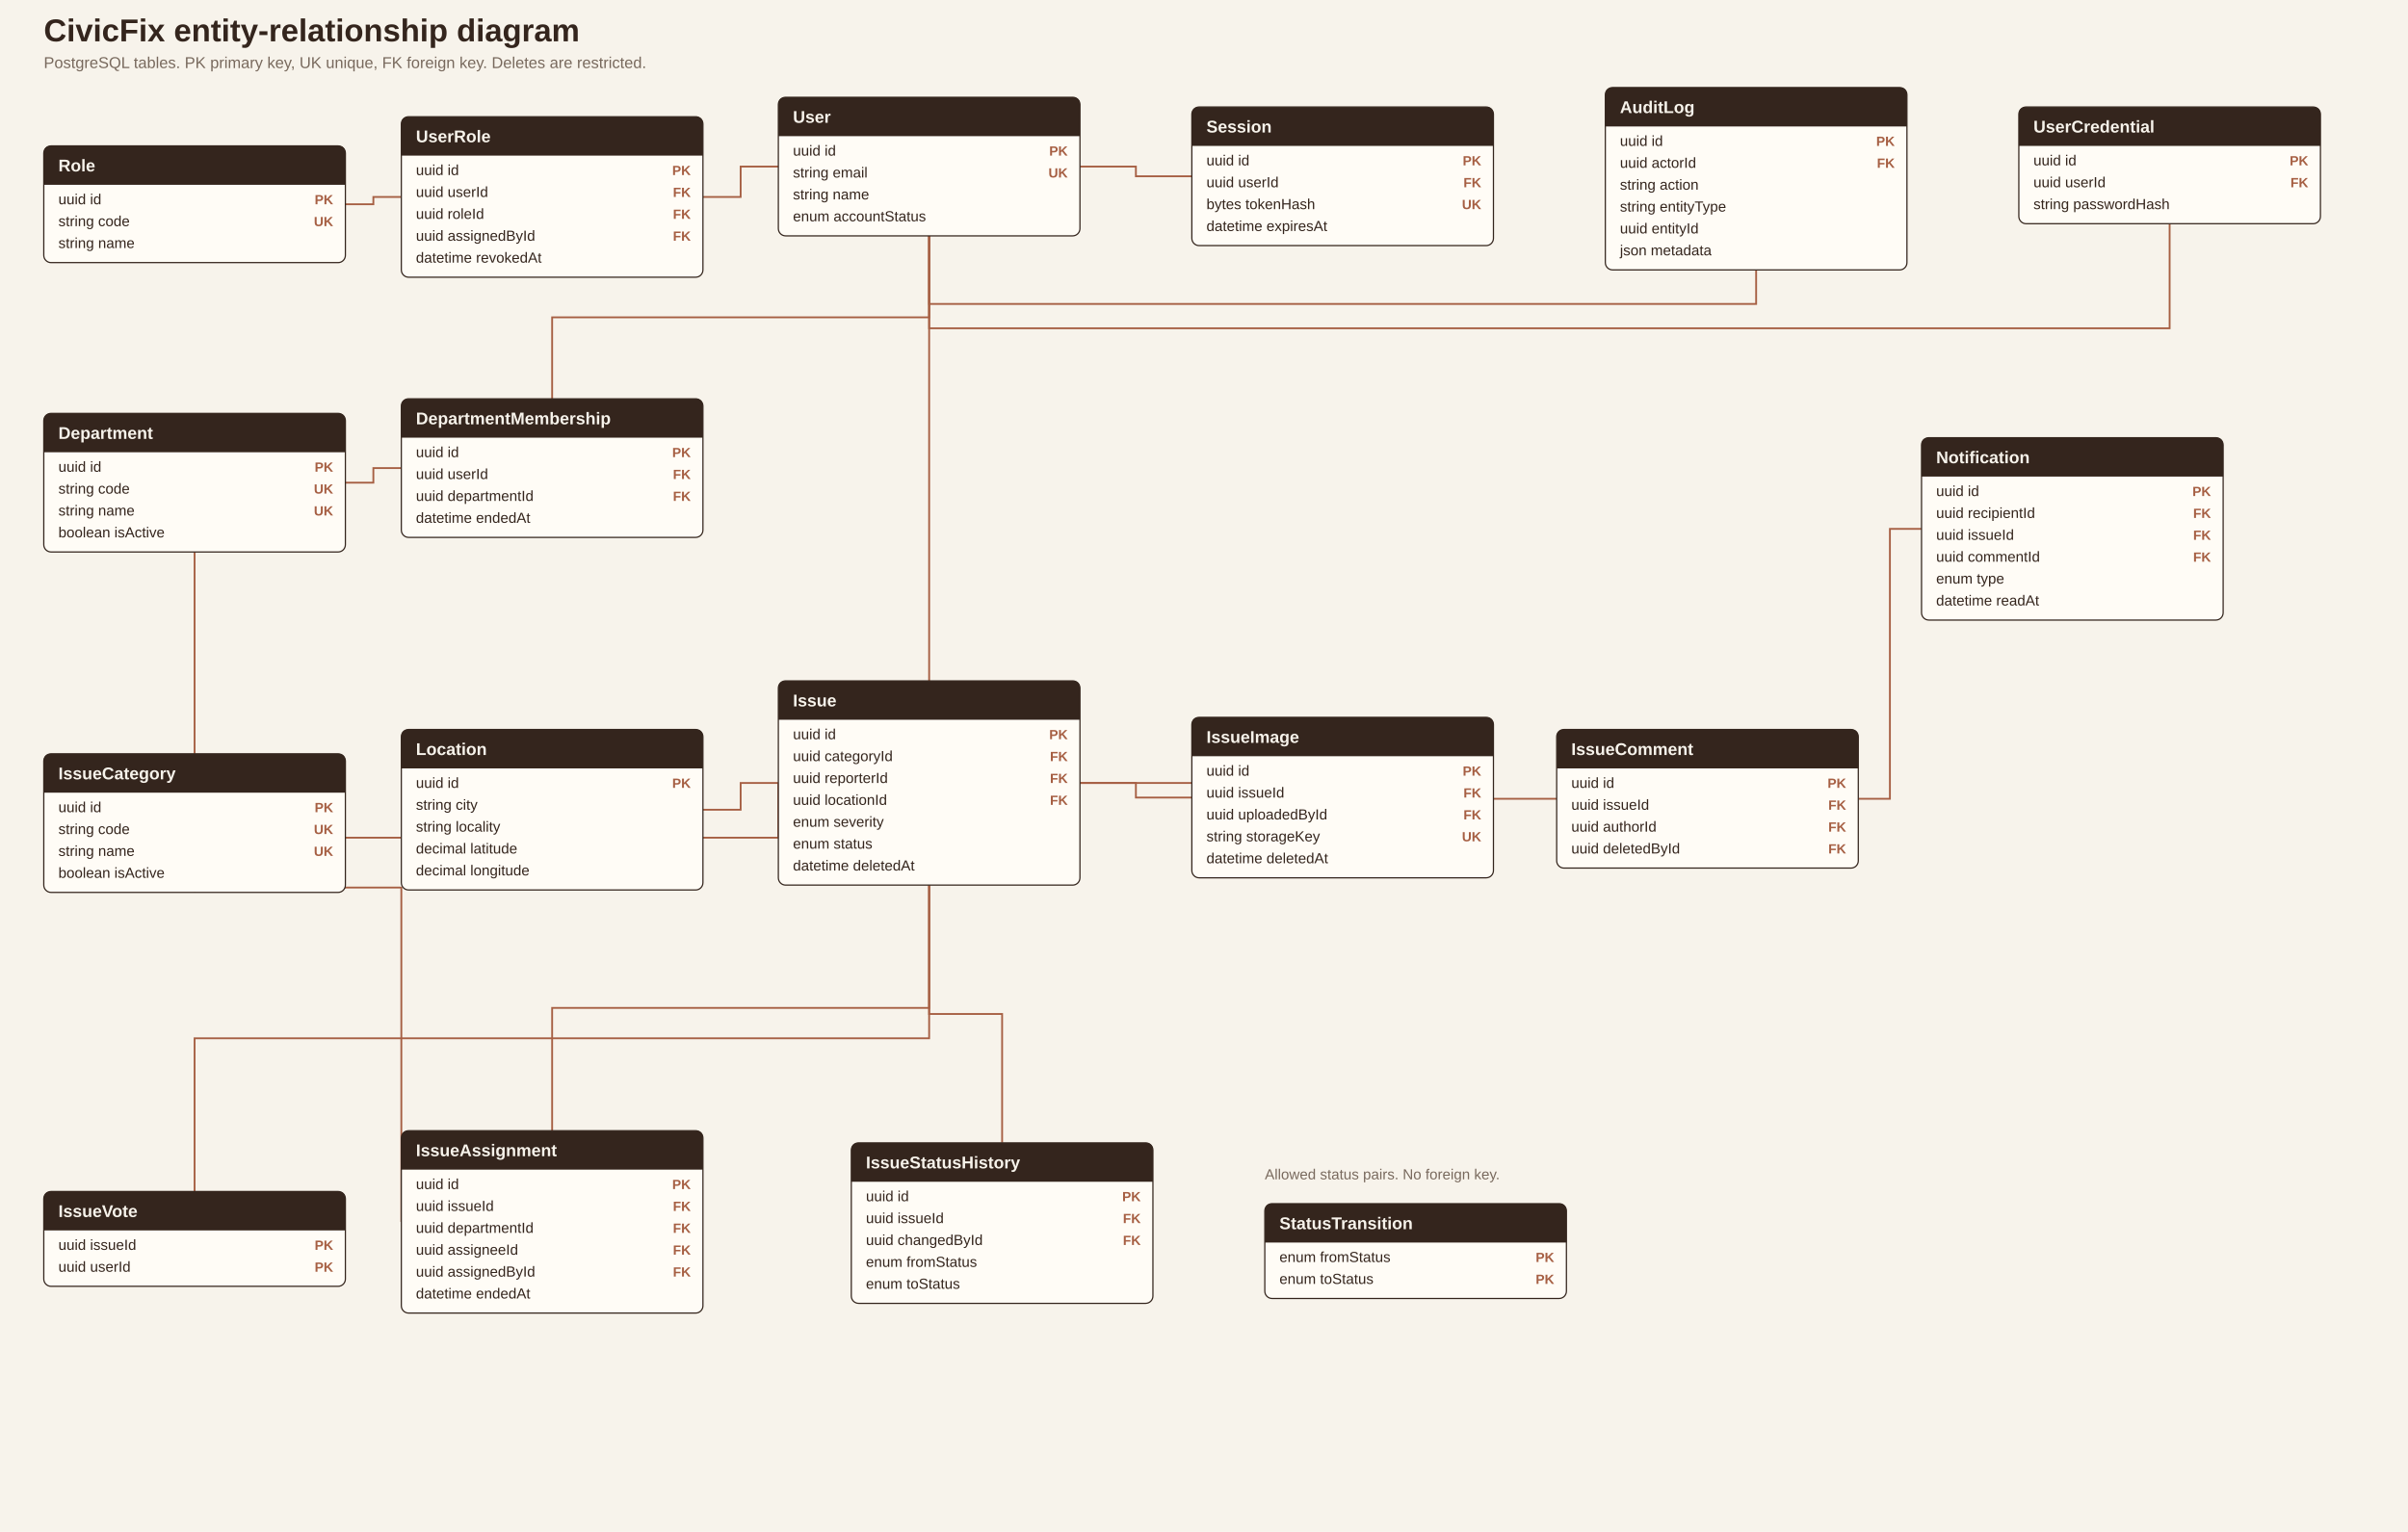
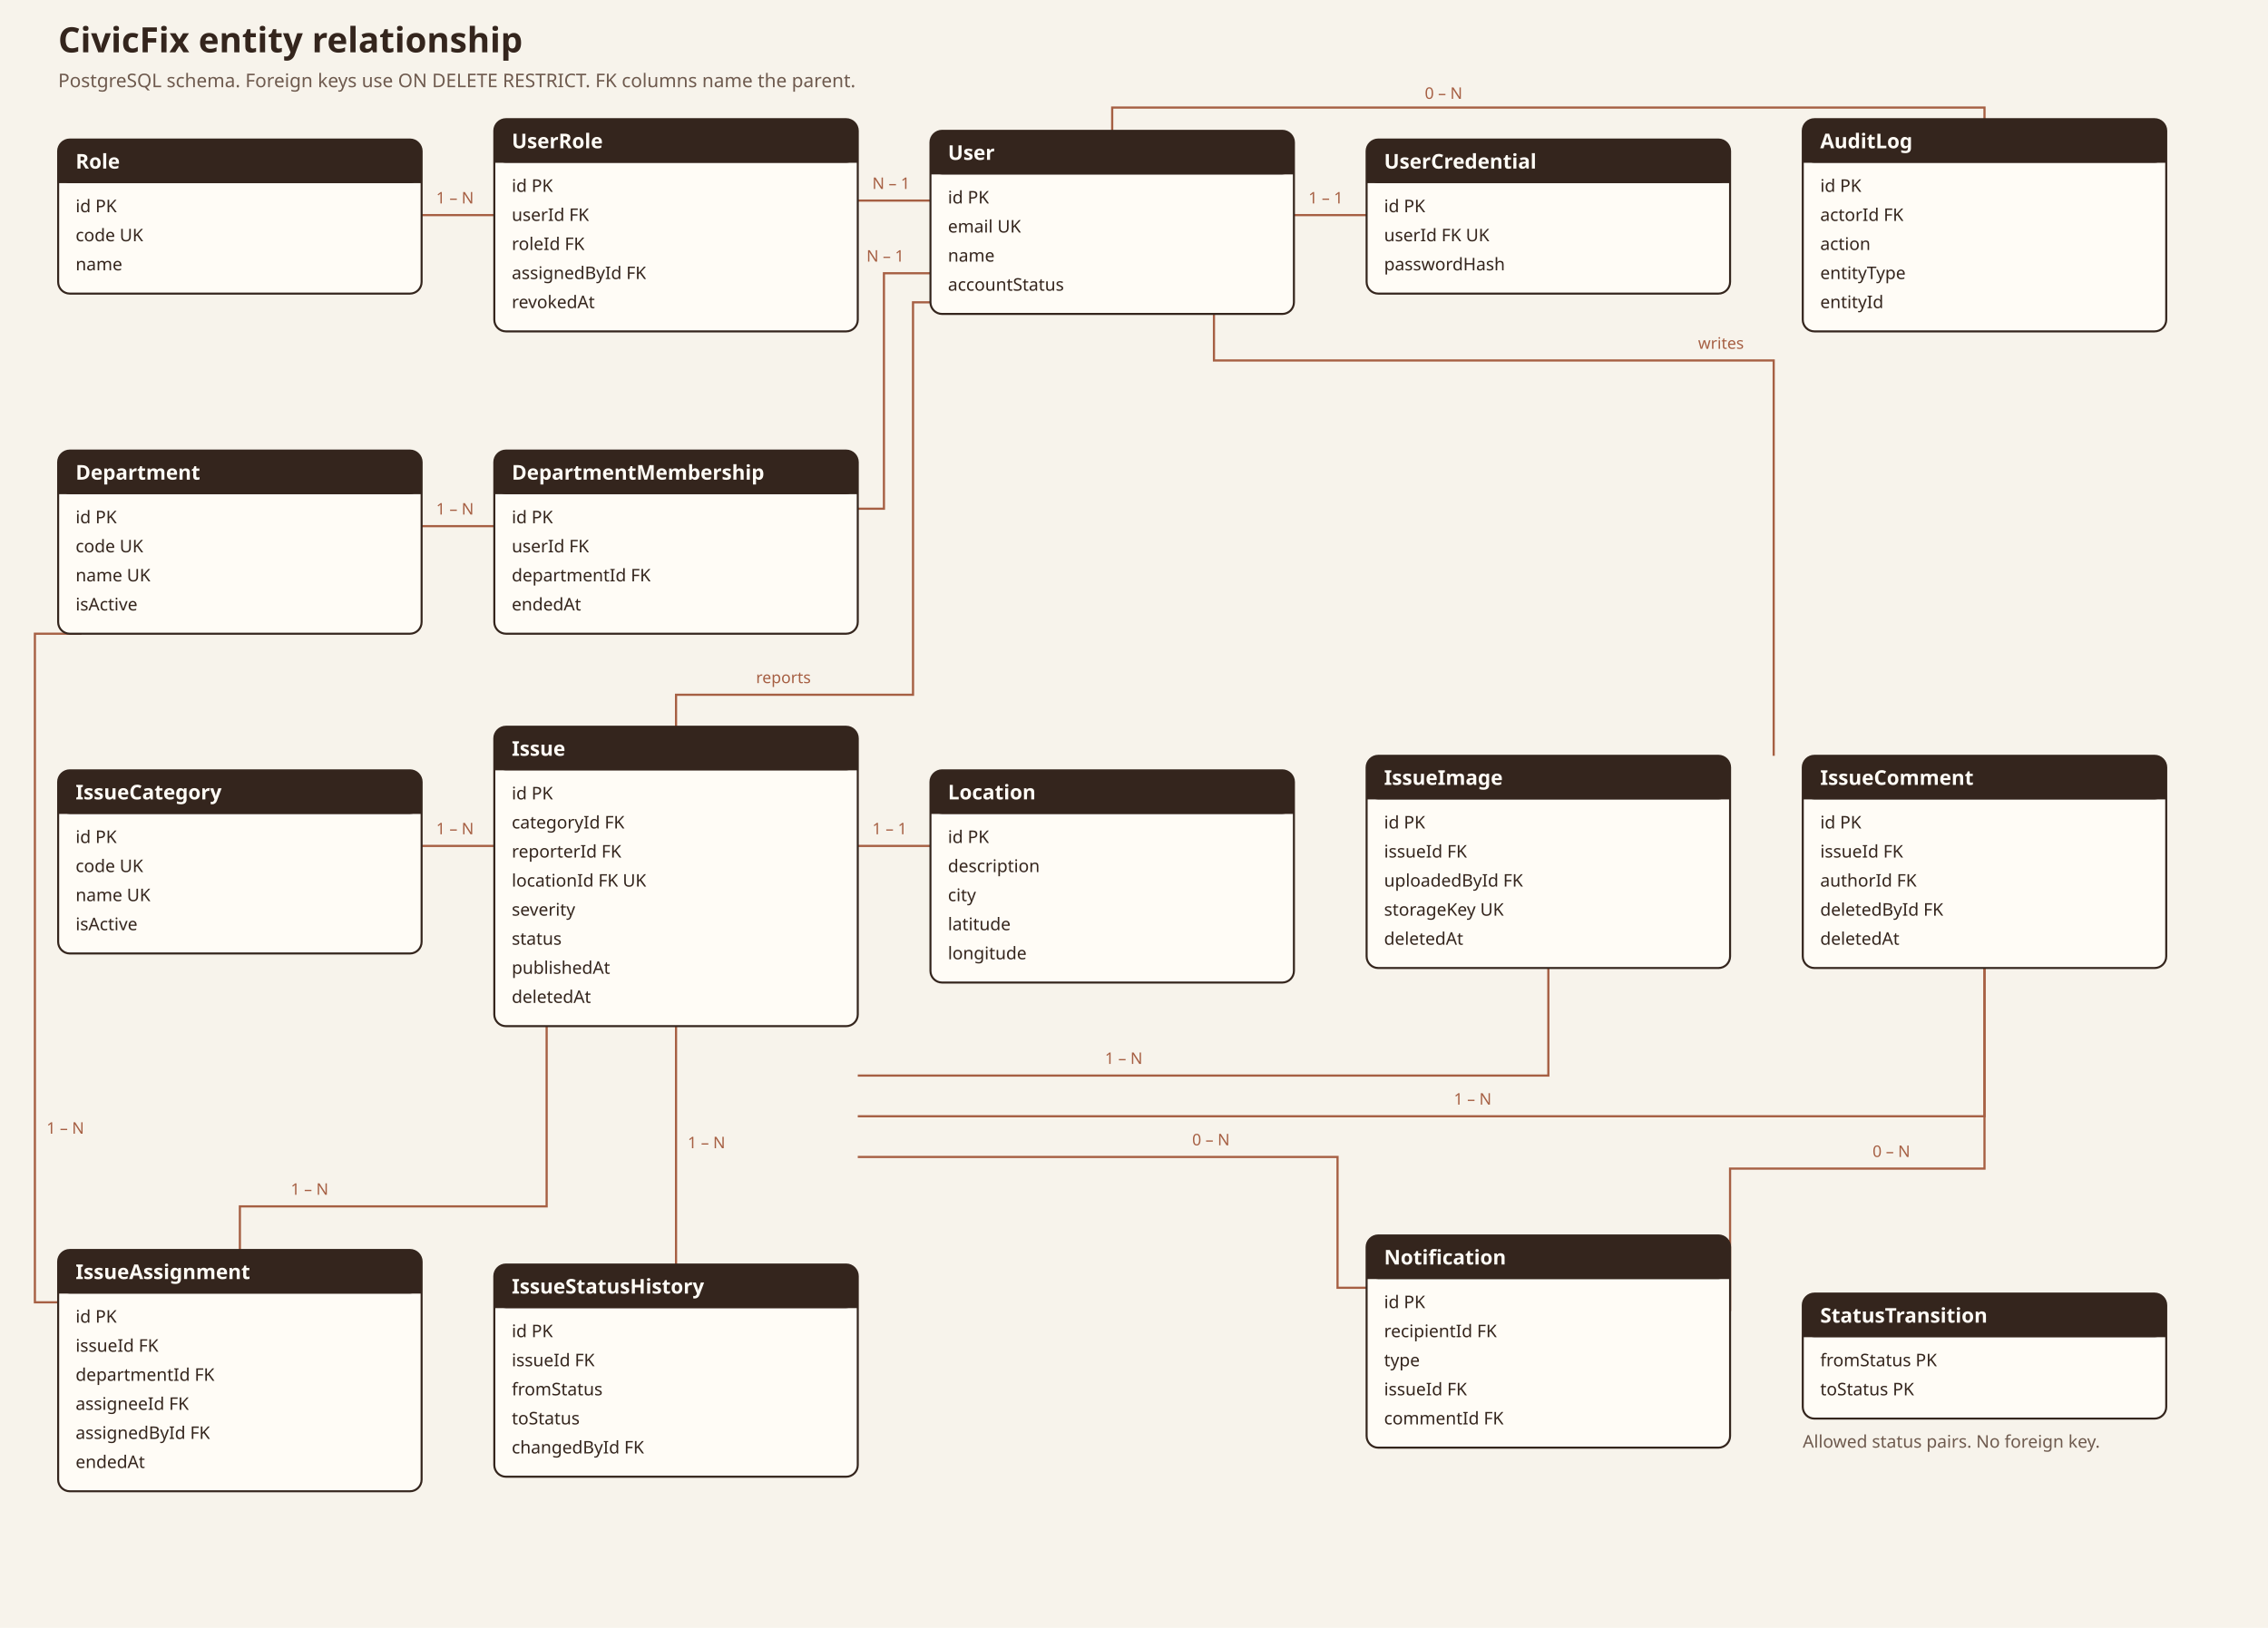
- <svg xmlns="http://www.w3.org/2000/svg" width="1980" height="1260" viewBox="0 0 1980 1260">
-   <rect width="1980" height="1260" fill="#F7F3EB" />
-   <text x="36" y="34" font-family="Segoe UI, Arial, sans-serif" font-size="26" font-weight="700" fill="#34251D">CivicFix entity-relationship diagram</text>
-   <text x="36" y="56" font-family="Segoe UI, Arial, sans-serif" font-size="13" fill="#78695D">PostgreSQL tables. PK primary key, UK unique, FK foreign key. Deletes are restricted.</text>
-   <path d="M 284 168 H 307 V 162 H 330" fill="none" stroke="#A65F43" stroke-width="1.5" />
-   <path d="M 640 137 H 609 V 162 H 578" fill="none" stroke="#A65F43" stroke-width="1.5" />
-   <path d="M 284 397 H 307 V 385 H 330" fill="none" stroke="#A65F43" stroke-width="1.5" />
-   <path d="M 764 194 V 261 H 454 V 328" fill="none" stroke="#A65F43" stroke-width="1.5" />
-   <path d="M 888 137 H 934 V 145 H 980" fill="none" stroke="#A65F43" stroke-width="1.5" />
-   <path d="M 764 194 V 377 H 764 V 560" fill="none" stroke="#A65F43" stroke-width="1.5" />
-   <path d="M 160 734 V 689 H 640 V 644" fill="none" stroke="#A65F43" stroke-width="1.5" />
-   <path d="M 578 666 H 609 V 644 H 640" fill="none" stroke="#A65F43" stroke-width="1.5" />
-   <path d="M 888 644 H 934 V 656 H 980" fill="none" stroke="#A65F43" stroke-width="1.5" />
-   <path d="M 888 644 H 1084 V 657 H 1280" fill="none" stroke="#A65F43" stroke-width="1.5" />
-   <path d="M 764 728 V 854 H 160 V 980" fill="none" stroke="#A65F43" stroke-width="1.5" />
-   <path d="M 764 728 V 829 H 454 V 930" fill="none" stroke="#A65F43" stroke-width="1.5" />
-   <path d="M 160 454 V 730 H 330 V 1005" fill="none" stroke="#A65F43" stroke-width="1.5" />
-   <path d="M 764 728 V 834 H 824 V 940" fill="none" stroke="#A65F43" stroke-width="1.5" />
-   <path d="M 1528 657 H 1554 V 435 H 1580" fill="none" stroke="#A65F43" stroke-width="1.5" />
-   <path d="M 764 194 V 250 H 1444 V 222" fill="none" stroke="#A65F43" stroke-width="1.5" />
-   <path d="M 764 194 V 270 H 1784 V 184" fill="none" stroke="#A65F43" stroke-width="1.5" />
-   <rect x="36" y="120" width="248" height="96" rx="6" fill="#FFFCF6" stroke="#34251D" />
-   <path d="M 42 120 H 278 Q 284 120 284 126 V 152 H 36 V 126 Q 36 120 42 120" fill="#34251D" />
-   <text x="48" y="141" font-family="Segoe UI, Arial, sans-serif" font-size="14" font-weight="700" fill="#F7F3EB">Role</text>
-   <text x="48" y="168" font-family="Segoe UI, Arial, sans-serif" font-size="12" fill="#34251D">uuid id</text>
-   <text x="274" y="168" text-anchor="end" font-family="Segoe UI, Arial, sans-serif" font-size="11" font-weight="700" fill="#A65F43">PK</text>
-   <text x="48" y="186" font-family="Segoe UI, Arial, sans-serif" font-size="12" fill="#34251D">string code</text>
-   <text x="274" y="186" text-anchor="end" font-family="Segoe UI, Arial, sans-serif" font-size="11" font-weight="700" fill="#A65F43">UK</text>
-   <text x="48" y="204" font-family="Segoe UI, Arial, sans-serif" font-size="12" fill="#34251D">string name</text>
-   <rect x="330" y="96" width="248" height="132" rx="6" fill="#FFFCF6" stroke="#34251D" />
-   <path d="M 336 96 H 572 Q 578 96 578 102 V 128 H 330 V 102 Q 330 96 336 96" fill="#34251D" />
-   <text x="342" y="117" font-family="Segoe UI, Arial, sans-serif" font-size="14" font-weight="700" fill="#F7F3EB">UserRole</text>
-   <text x="342" y="144" font-family="Segoe UI, Arial, sans-serif" font-size="12" fill="#34251D">uuid id</text>
-   <text x="568" y="144" text-anchor="end" font-family="Segoe UI, Arial, sans-serif" font-size="11" font-weight="700" fill="#A65F43">PK</text>
-   <text x="342" y="162" font-family="Segoe UI, Arial, sans-serif" font-size="12" fill="#34251D">uuid userId</text>
-   <text x="568" y="162" text-anchor="end" font-family="Segoe UI, Arial, sans-serif" font-size="11" font-weight="700" fill="#A65F43">FK</text>
-   <text x="342" y="180" font-family="Segoe UI, Arial, sans-serif" font-size="12" fill="#34251D">uuid roleId</text>
-   <text x="568" y="180" text-anchor="end" font-family="Segoe UI, Arial, sans-serif" font-size="11" font-weight="700" fill="#A65F43">FK</text>
-   <text x="342" y="198" font-family="Segoe UI, Arial, sans-serif" font-size="12" fill="#34251D">uuid assignedById</text>
-   <text x="568" y="198" text-anchor="end" font-family="Segoe UI, Arial, sans-serif" font-size="11" font-weight="700" fill="#A65F43">FK</text>
-   <text x="342" y="216" font-family="Segoe UI, Arial, sans-serif" font-size="12" fill="#34251D">datetime revokedAt</text>
-   <rect x="640" y="80" width="248" height="114" rx="6" fill="#FFFCF6" stroke="#34251D" />
-   <path d="M 646 80 H 882 Q 888 80 888 86 V 112 H 640 V 86 Q 640 80 646 80" fill="#34251D" />
-   <text x="652" y="101" font-family="Segoe UI, Arial, sans-serif" font-size="14" font-weight="700" fill="#F7F3EB">User</text>
-   <text x="652" y="128" font-family="Segoe UI, Arial, sans-serif" font-size="12" fill="#34251D">uuid id</text>
-   <text x="878" y="128" text-anchor="end" font-family="Segoe UI, Arial, sans-serif" font-size="11" font-weight="700" fill="#A65F43">PK</text>
-   <text x="652" y="146" font-family="Segoe UI, Arial, sans-serif" font-size="12" fill="#34251D">string email</text>
-   <text x="878" y="146" text-anchor="end" font-family="Segoe UI, Arial, sans-serif" font-size="11" font-weight="700" fill="#A65F43">UK</text>
-   <text x="652" y="164" font-family="Segoe UI, Arial, sans-serif" font-size="12" fill="#34251D">string name</text>
-   <text x="652" y="182" font-family="Segoe UI, Arial, sans-serif" font-size="12" fill="#34251D">enum accountStatus</text>
-   <rect x="980" y="88" width="248" height="114" rx="6" fill="#FFFCF6" stroke="#34251D" />
-   <path d="M 986 88 H 1222 Q 1228 88 1228 94 V 120 H 980 V 94 Q 980 88 986 88" fill="#34251D" />
-   <text x="992" y="109" font-family="Segoe UI, Arial, sans-serif" font-size="14" font-weight="700" fill="#F7F3EB">Session</text>
-   <text x="992" y="136" font-family="Segoe UI, Arial, sans-serif" font-size="12" fill="#34251D">uuid id</text>
-   <text x="1218" y="136" text-anchor="end" font-family="Segoe UI, Arial, sans-serif" font-size="11" font-weight="700" fill="#A65F43">PK</text>
-   <text x="992" y="154" font-family="Segoe UI, Arial, sans-serif" font-size="12" fill="#34251D">uuid userId</text>
-   <text x="1218" y="154" text-anchor="end" font-family="Segoe UI, Arial, sans-serif" font-size="11" font-weight="700" fill="#A65F43">FK</text>
-   <text x="992" y="172" font-family="Segoe UI, Arial, sans-serif" font-size="12" fill="#34251D">bytes tokenHash</text>
-   <text x="1218" y="172" text-anchor="end" font-family="Segoe UI, Arial, sans-serif" font-size="11" font-weight="700" fill="#A65F43">UK</text>
-   <text x="992" y="190" font-family="Segoe UI, Arial, sans-serif" font-size="12" fill="#34251D">datetime expiresAt</text>
-   <rect x="1320" y="72" width="248" height="150" rx="6" fill="#FFFCF6" stroke="#34251D" />
-   <path d="M 1326 72 H 1562 Q 1568 72 1568 78 V 104 H 1320 V 78 Q 1320 72 1326 72" fill="#34251D" />
-   <text x="1332" y="93" font-family="Segoe UI, Arial, sans-serif" font-size="14" font-weight="700" fill="#F7F3EB">AuditLog</text>
-   <text x="1332" y="120" font-family="Segoe UI, Arial, sans-serif" font-size="12" fill="#34251D">uuid id</text>
-   <text x="1558" y="120" text-anchor="end" font-family="Segoe UI, Arial, sans-serif" font-size="11" font-weight="700" fill="#A65F43">PK</text>
-   <text x="1332" y="138" font-family="Segoe UI, Arial, sans-serif" font-size="12" fill="#34251D">uuid actorId</text>
-   <text x="1558" y="138" text-anchor="end" font-family="Segoe UI, Arial, sans-serif" font-size="11" font-weight="700" fill="#A65F43">FK</text>
-   <text x="1332" y="156" font-family="Segoe UI, Arial, sans-serif" font-size="12" fill="#34251D">string action</text>
-   <text x="1332" y="174" font-family="Segoe UI, Arial, sans-serif" font-size="12" fill="#34251D">string entityType</text>
-   <text x="1332" y="192" font-family="Segoe UI, Arial, sans-serif" font-size="12" fill="#34251D">uuid entityId</text>
-   <text x="1332" y="210" font-family="Segoe UI, Arial, sans-serif" font-size="12" fill="#34251D">json metadata</text>
-   <rect x="1660" y="88" width="248" height="96" rx="6" fill="#FFFCF6" stroke="#34251D" />
-   <path d="M 1666 88 H 1902 Q 1908 88 1908 94 V 120 H 1660 V 94 Q 1660 88 1666 88" fill="#34251D" />
-   <text x="1672" y="109" font-family="Segoe UI, Arial, sans-serif" font-size="14" font-weight="700" fill="#F7F3EB">UserCredential</text>
-   <text x="1672" y="136" font-family="Segoe UI, Arial, sans-serif" font-size="12" fill="#34251D">uuid id</text>
-   <text x="1898" y="136" text-anchor="end" font-family="Segoe UI, Arial, sans-serif" font-size="11" font-weight="700" fill="#A65F43">PK</text>
-   <text x="1672" y="154" font-family="Segoe UI, Arial, sans-serif" font-size="12" fill="#34251D">uuid userId</text>
-   <text x="1898" y="154" text-anchor="end" font-family="Segoe UI, Arial, sans-serif" font-size="11" font-weight="700" fill="#A65F43">FK</text>
-   <text x="1672" y="172" font-family="Segoe UI, Arial, sans-serif" font-size="12" fill="#34251D">string passwordHash</text>
-   <rect x="36" y="340" width="248" height="114" rx="6" fill="#FFFCF6" stroke="#34251D" />
-   <path d="M 42 340 H 278 Q 284 340 284 346 V 372 H 36 V 346 Q 36 340 42 340" fill="#34251D" />
-   <text x="48" y="361" font-family="Segoe UI, Arial, sans-serif" font-size="14" font-weight="700" fill="#F7F3EB">Department</text>
-   <text x="48" y="388" font-family="Segoe UI, Arial, sans-serif" font-size="12" fill="#34251D">uuid id</text>
-   <text x="274" y="388" text-anchor="end" font-family="Segoe UI, Arial, sans-serif" font-size="11" font-weight="700" fill="#A65F43">PK</text>
-   <text x="48" y="406" font-family="Segoe UI, Arial, sans-serif" font-size="12" fill="#34251D">string code</text>
-   <text x="274" y="406" text-anchor="end" font-family="Segoe UI, Arial, sans-serif" font-size="11" font-weight="700" fill="#A65F43">UK</text>
-   <text x="48" y="424" font-family="Segoe UI, Arial, sans-serif" font-size="12" fill="#34251D">string name</text>
-   <text x="274" y="424" text-anchor="end" font-family="Segoe UI, Arial, sans-serif" font-size="11" font-weight="700" fill="#A65F43">UK</text>
-   <text x="48" y="442" font-family="Segoe UI, Arial, sans-serif" font-size="12" fill="#34251D">boolean isActive</text>
-   <rect x="330" y="328" width="248" height="114" rx="6" fill="#FFFCF6" stroke="#34251D" />
-   <path d="M 336 328 H 572 Q 578 328 578 334 V 360 H 330 V 334 Q 330 328 336 328" fill="#34251D" />
-   <text x="342" y="349" font-family="Segoe UI, Arial, sans-serif" font-size="14" font-weight="700" fill="#F7F3EB">DepartmentMembership</text>
-   <text x="342" y="376" font-family="Segoe UI, Arial, sans-serif" font-size="12" fill="#34251D">uuid id</text>
-   <text x="568" y="376" text-anchor="end" font-family="Segoe UI, Arial, sans-serif" font-size="11" font-weight="700" fill="#A65F43">PK</text>
-   <text x="342" y="394" font-family="Segoe UI, Arial, sans-serif" font-size="12" fill="#34251D">uuid userId</text>
-   <text x="568" y="394" text-anchor="end" font-family="Segoe UI, Arial, sans-serif" font-size="11" font-weight="700" fill="#A65F43">FK</text>
-   <text x="342" y="412" font-family="Segoe UI, Arial, sans-serif" font-size="12" fill="#34251D">uuid departmentId</text>
-   <text x="568" y="412" text-anchor="end" font-family="Segoe UI, Arial, sans-serif" font-size="11" font-weight="700" fill="#A65F43">FK</text>
-   <text x="342" y="430" font-family="Segoe UI, Arial, sans-serif" font-size="12" fill="#34251D">datetime endedAt</text>
-   <rect x="1580" y="360" width="248" height="150" rx="6" fill="#FFFCF6" stroke="#34251D" />
-   <path d="M 1586 360 H 1822 Q 1828 360 1828 366 V 392 H 1580 V 366 Q 1580 360 1586 360" fill="#34251D" />
-   <text x="1592" y="381" font-family="Segoe UI, Arial, sans-serif" font-size="14" font-weight="700" fill="#F7F3EB">Notification</text>
-   <text x="1592" y="408" font-family="Segoe UI, Arial, sans-serif" font-size="12" fill="#34251D">uuid id</text>
-   <text x="1818" y="408" text-anchor="end" font-family="Segoe UI, Arial, sans-serif" font-size="11" font-weight="700" fill="#A65F43">PK</text>
-   <text x="1592" y="426" font-family="Segoe UI, Arial, sans-serif" font-size="12" fill="#34251D">uuid recipientId</text>
-   <text x="1818" y="426" text-anchor="end" font-family="Segoe UI, Arial, sans-serif" font-size="11" font-weight="700" fill="#A65F43">FK</text>
-   <text x="1592" y="444" font-family="Segoe UI, Arial, sans-serif" font-size="12" fill="#34251D">uuid issueId</text>
-   <text x="1818" y="444" text-anchor="end" font-family="Segoe UI, Arial, sans-serif" font-size="11" font-weight="700" fill="#A65F43">FK</text>
-   <text x="1592" y="462" font-family="Segoe UI, Arial, sans-serif" font-size="12" fill="#34251D">uuid commentId</text>
-   <text x="1818" y="462" text-anchor="end" font-family="Segoe UI, Arial, sans-serif" font-size="11" font-weight="700" fill="#A65F43">FK</text>
-   <text x="1592" y="480" font-family="Segoe UI, Arial, sans-serif" font-size="12" fill="#34251D">enum type</text>
-   <text x="1592" y="498" font-family="Segoe UI, Arial, sans-serif" font-size="12" fill="#34251D">datetime readAt</text>
-   <rect x="36" y="620" width="248" height="114" rx="6" fill="#FFFCF6" stroke="#34251D" />
-   <path d="M 42 620 H 278 Q 284 620 284 626 V 652 H 36 V 626 Q 36 620 42 620" fill="#34251D" />
-   <text x="48" y="641" font-family="Segoe UI, Arial, sans-serif" font-size="14" font-weight="700" fill="#F7F3EB">IssueCategory</text>
-   <text x="48" y="668" font-family="Segoe UI, Arial, sans-serif" font-size="12" fill="#34251D">uuid id</text>
-   <text x="274" y="668" text-anchor="end" font-family="Segoe UI, Arial, sans-serif" font-size="11" font-weight="700" fill="#A65F43">PK</text>
-   <text x="48" y="686" font-family="Segoe UI, Arial, sans-serif" font-size="12" fill="#34251D">string code</text>
-   <text x="274" y="686" text-anchor="end" font-family="Segoe UI, Arial, sans-serif" font-size="11" font-weight="700" fill="#A65F43">UK</text>
-   <text x="48" y="704" font-family="Segoe UI, Arial, sans-serif" font-size="12" fill="#34251D">string name</text>
-   <text x="274" y="704" text-anchor="end" font-family="Segoe UI, Arial, sans-serif" font-size="11" font-weight="700" fill="#A65F43">UK</text>
-   <text x="48" y="722" font-family="Segoe UI, Arial, sans-serif" font-size="12" fill="#34251D">boolean isActive</text>
-   <rect x="330" y="600" width="248" height="132" rx="6" fill="#FFFCF6" stroke="#34251D" />
-   <path d="M 336 600 H 572 Q 578 600 578 606 V 632 H 330 V 606 Q 330 600 336 600" fill="#34251D" />
-   <text x="342" y="621" font-family="Segoe UI, Arial, sans-serif" font-size="14" font-weight="700" fill="#F7F3EB">Location</text>
-   <text x="342" y="648" font-family="Segoe UI, Arial, sans-serif" font-size="12" fill="#34251D">uuid id</text>
-   <text x="568" y="648" text-anchor="end" font-family="Segoe UI, Arial, sans-serif" font-size="11" font-weight="700" fill="#A65F43">PK</text>
-   <text x="342" y="666" font-family="Segoe UI, Arial, sans-serif" font-size="12" fill="#34251D">string city</text>
-   <text x="342" y="684" font-family="Segoe UI, Arial, sans-serif" font-size="12" fill="#34251D">string locality</text>
-   <text x="342" y="702" font-family="Segoe UI, Arial, sans-serif" font-size="12" fill="#34251D">decimal latitude</text>
-   <text x="342" y="720" font-family="Segoe UI, Arial, sans-serif" font-size="12" fill="#34251D">decimal longitude</text>
-   <rect x="640" y="560" width="248" height="168" rx="6" fill="#FFFCF6" stroke="#34251D" />
-   <path d="M 646 560 H 882 Q 888 560 888 566 V 592 H 640 V 566 Q 640 560 646 560" fill="#34251D" />
-   <text x="652" y="581" font-family="Segoe UI, Arial, sans-serif" font-size="14" font-weight="700" fill="#F7F3EB">Issue</text>
-   <text x="652" y="608" font-family="Segoe UI, Arial, sans-serif" font-size="12" fill="#34251D">uuid id</text>
-   <text x="878" y="608" text-anchor="end" font-family="Segoe UI, Arial, sans-serif" font-size="11" font-weight="700" fill="#A65F43">PK</text>
-   <text x="652" y="626" font-family="Segoe UI, Arial, sans-serif" font-size="12" fill="#34251D">uuid categoryId</text>
-   <text x="878" y="626" text-anchor="end" font-family="Segoe UI, Arial, sans-serif" font-size="11" font-weight="700" fill="#A65F43">FK</text>
-   <text x="652" y="644" font-family="Segoe UI, Arial, sans-serif" font-size="12" fill="#34251D">uuid reporterId</text>
-   <text x="878" y="644" text-anchor="end" font-family="Segoe UI, Arial, sans-serif" font-size="11" font-weight="700" fill="#A65F43">FK</text>
-   <text x="652" y="662" font-family="Segoe UI, Arial, sans-serif" font-size="12" fill="#34251D">uuid locationId</text>
-   <text x="878" y="662" text-anchor="end" font-family="Segoe UI, Arial, sans-serif" font-size="11" font-weight="700" fill="#A65F43">FK</text>
-   <text x="652" y="680" font-family="Segoe UI, Arial, sans-serif" font-size="12" fill="#34251D">enum severity</text>
-   <text x="652" y="698" font-family="Segoe UI, Arial, sans-serif" font-size="12" fill="#34251D">enum status</text>
-   <text x="652" y="716" font-family="Segoe UI, Arial, sans-serif" font-size="12" fill="#34251D">datetime deletedAt</text>
-   <rect x="980" y="590" width="248" height="132" rx="6" fill="#FFFCF6" stroke="#34251D" />
-   <path d="M 986 590 H 1222 Q 1228 590 1228 596 V 622 H 980 V 596 Q 980 590 986 590" fill="#34251D" />
-   <text x="992" y="611" font-family="Segoe UI, Arial, sans-serif" font-size="14" font-weight="700" fill="#F7F3EB">IssueImage</text>
-   <text x="992" y="638" font-family="Segoe UI, Arial, sans-serif" font-size="12" fill="#34251D">uuid id</text>
-   <text x="1218" y="638" text-anchor="end" font-family="Segoe UI, Arial, sans-serif" font-size="11" font-weight="700" fill="#A65F43">PK</text>
-   <text x="992" y="656" font-family="Segoe UI, Arial, sans-serif" font-size="12" fill="#34251D">uuid issueId</text>
-   <text x="1218" y="656" text-anchor="end" font-family="Segoe UI, Arial, sans-serif" font-size="11" font-weight="700" fill="#A65F43">FK</text>
-   <text x="992" y="674" font-family="Segoe UI, Arial, sans-serif" font-size="12" fill="#34251D">uuid uploadedById</text>
-   <text x="1218" y="674" text-anchor="end" font-family="Segoe UI, Arial, sans-serif" font-size="11" font-weight="700" fill="#A65F43">FK</text>
-   <text x="992" y="692" font-family="Segoe UI, Arial, sans-serif" font-size="12" fill="#34251D">string storageKey</text>
-   <text x="1218" y="692" text-anchor="end" font-family="Segoe UI, Arial, sans-serif" font-size="11" font-weight="700" fill="#A65F43">UK</text>
-   <text x="992" y="710" font-family="Segoe UI, Arial, sans-serif" font-size="12" fill="#34251D">datetime deletedAt</text>
-   <rect x="1280" y="600" width="248" height="114" rx="6" fill="#FFFCF6" stroke="#34251D" />
-   <path d="M 1286 600 H 1522 Q 1528 600 1528 606 V 632 H 1280 V 606 Q 1280 600 1286 600" fill="#34251D" />
-   <text x="1292" y="621" font-family="Segoe UI, Arial, sans-serif" font-size="14" font-weight="700" fill="#F7F3EB">IssueComment</text>
-   <text x="1292" y="648" font-family="Segoe UI, Arial, sans-serif" font-size="12" fill="#34251D">uuid id</text>
-   <text x="1518" y="648" text-anchor="end" font-family="Segoe UI, Arial, sans-serif" font-size="11" font-weight="700" fill="#A65F43">PK</text>
-   <text x="1292" y="666" font-family="Segoe UI, Arial, sans-serif" font-size="12" fill="#34251D">uuid issueId</text>
-   <text x="1518" y="666" text-anchor="end" font-family="Segoe UI, Arial, sans-serif" font-size="11" font-weight="700" fill="#A65F43">FK</text>
-   <text x="1292" y="684" font-family="Segoe UI, Arial, sans-serif" font-size="12" fill="#34251D">uuid authorId</text>
-   <text x="1518" y="684" text-anchor="end" font-family="Segoe UI, Arial, sans-serif" font-size="11" font-weight="700" fill="#A65F43">FK</text>
-   <text x="1292" y="702" font-family="Segoe UI, Arial, sans-serif" font-size="12" fill="#34251D">uuid deletedById</text>
-   <text x="1518" y="702" text-anchor="end" font-family="Segoe UI, Arial, sans-serif" font-size="11" font-weight="700" fill="#A65F43">FK</text>
-   <rect x="36" y="980" width="248" height="78" rx="6" fill="#FFFCF6" stroke="#34251D" />
-   <path d="M 42 980 H 278 Q 284 980 284 986 V 1012 H 36 V 986 Q 36 980 42 980" fill="#34251D" />
-   <text x="48" y="1001" font-family="Segoe UI, Arial, sans-serif" font-size="14" font-weight="700" fill="#F7F3EB">IssueVote</text>
-   <text x="48" y="1028" font-family="Segoe UI, Arial, sans-serif" font-size="12" fill="#34251D">uuid issueId</text>
-   <text x="274" y="1028" text-anchor="end" font-family="Segoe UI, Arial, sans-serif" font-size="11" font-weight="700" fill="#A65F43">PK</text>
-   <text x="48" y="1046" font-family="Segoe UI, Arial, sans-serif" font-size="12" fill="#34251D">uuid userId</text>
-   <text x="274" y="1046" text-anchor="end" font-family="Segoe UI, Arial, sans-serif" font-size="11" font-weight="700" fill="#A65F43">PK</text>
-   <rect x="330" y="930" width="248" height="150" rx="6" fill="#FFFCF6" stroke="#34251D" />
-   <path d="M 336 930 H 572 Q 578 930 578 936 V 962 H 330 V 936 Q 330 930 336 930" fill="#34251D" />
-   <text x="342" y="951" font-family="Segoe UI, Arial, sans-serif" font-size="14" font-weight="700" fill="#F7F3EB">IssueAssignment</text>
-   <text x="342" y="978" font-family="Segoe UI, Arial, sans-serif" font-size="12" fill="#34251D">uuid id</text>
-   <text x="568" y="978" text-anchor="end" font-family="Segoe UI, Arial, sans-serif" font-size="11" font-weight="700" fill="#A65F43">PK</text>
-   <text x="342" y="996" font-family="Segoe UI, Arial, sans-serif" font-size="12" fill="#34251D">uuid issueId</text>
-   <text x="568" y="996" text-anchor="end" font-family="Segoe UI, Arial, sans-serif" font-size="11" font-weight="700" fill="#A65F43">FK</text>
-   <text x="342" y="1014" font-family="Segoe UI, Arial, sans-serif" font-size="12" fill="#34251D">uuid departmentId</text>
-   <text x="568" y="1014" text-anchor="end" font-family="Segoe UI, Arial, sans-serif" font-size="11" font-weight="700" fill="#A65F43">FK</text>
-   <text x="342" y="1032" font-family="Segoe UI, Arial, sans-serif" font-size="12" fill="#34251D">uuid assigneeId</text>
-   <text x="568" y="1032" text-anchor="end" font-family="Segoe UI, Arial, sans-serif" font-size="11" font-weight="700" fill="#A65F43">FK</text>
-   <text x="342" y="1050" font-family="Segoe UI, Arial, sans-serif" font-size="12" fill="#34251D">uuid assignedById</text>
-   <text x="568" y="1050" text-anchor="end" font-family="Segoe UI, Arial, sans-serif" font-size="11" font-weight="700" fill="#A65F43">FK</text>
-   <text x="342" y="1068" font-family="Segoe UI, Arial, sans-serif" font-size="12" fill="#34251D">datetime endedAt</text>
-   <rect x="700" y="940" width="248" height="132" rx="6" fill="#FFFCF6" stroke="#34251D" />
-   <path d="M 706 940 H 942 Q 948 940 948 946 V 972 H 700 V 946 Q 700 940 706 940" fill="#34251D" />
-   <text x="712" y="961" font-family="Segoe UI, Arial, sans-serif" font-size="14" font-weight="700" fill="#F7F3EB">IssueStatusHistory</text>
-   <text x="712" y="988" font-family="Segoe UI, Arial, sans-serif" font-size="12" fill="#34251D">uuid id</text>
-   <text x="938" y="988" text-anchor="end" font-family="Segoe UI, Arial, sans-serif" font-size="11" font-weight="700" fill="#A65F43">PK</text>
-   <text x="712" y="1006" font-family="Segoe UI, Arial, sans-serif" font-size="12" fill="#34251D">uuid issueId</text>
-   <text x="938" y="1006" text-anchor="end" font-family="Segoe UI, Arial, sans-serif" font-size="11" font-weight="700" fill="#A65F43">FK</text>
-   <text x="712" y="1024" font-family="Segoe UI, Arial, sans-serif" font-size="12" fill="#34251D">uuid changedById</text>
-   <text x="938" y="1024" text-anchor="end" font-family="Segoe UI, Arial, sans-serif" font-size="11" font-weight="700" fill="#A65F43">FK</text>
-   <text x="712" y="1042" font-family="Segoe UI, Arial, sans-serif" font-size="12" fill="#34251D">enum fromStatus</text>
-   <text x="712" y="1060" font-family="Segoe UI, Arial, sans-serif" font-size="12" fill="#34251D">enum toStatus</text>
-   <rect x="1040" y="990" width="248" height="78" rx="6" fill="#FFFCF6" stroke="#34251D" />
-   <path d="M 1046 990 H 1282 Q 1288 990 1288 996 V 1022 H 1040 V 996 Q 1040 990 1046 990" fill="#34251D" />
-   <text x="1052" y="1011" font-family="Segoe UI, Arial, sans-serif" font-size="14" font-weight="700" fill="#F7F3EB">StatusTransition</text>
-   <text x="1052" y="1038" font-family="Segoe UI, Arial, sans-serif" font-size="12" fill="#34251D">enum fromStatus</text>
-   <text x="1278" y="1038" text-anchor="end" font-family="Segoe UI, Arial, sans-serif" font-size="11" font-weight="700" fill="#A65F43">PK</text>
-   <text x="1052" y="1056" font-family="Segoe UI, Arial, sans-serif" font-size="12" fill="#34251D">enum toStatus</text>
-   <text x="1278" y="1056" text-anchor="end" font-family="Segoe UI, Arial, sans-serif" font-size="11" font-weight="700" fill="#A65F43">PK</text>
-   <text x="1040" y="970" font-family="Segoe UI, Arial, sans-serif" font-size="12" fill="#78695D">Allowed status pairs. No foreign key.</text>
+ <svg xmlns="http://www.w3.org/2000/svg" width="1560" height="1120" viewBox="0 0 1560 1120">
+   <rect width="100%" height="100%" fill="#F7F3EB" />
+   <text x="40" y="36" fill="#34251D" font-family="Segoe UI, sans-serif" font-size="24" font-weight="700">CivicFix entity relationship</text>
+   <text x="40" y="60" fill="#6E5A4E" font-family="Segoe UI, sans-serif" font-size="13">PostgreSQL schema. Foreign keys use ON DELETE RESTRICT. FK columns name the parent.</text>
+   <path d="M 290 148 H 340" fill="none" stroke="#A65F43" stroke-width="1.5" />
+   <text x="300" y="140" fill="#A65F43" font-family="Segoe UI, sans-serif" font-size="11">1 – N</text>
+   <path d="M 590 138 H 640" fill="none" stroke="#A65F43" stroke-width="1.5" />
+   <text x="600" y="130" fill="#A65F43" font-family="Segoe UI, sans-serif" font-size="11">N – 1</text>
+   <path d="M 890 148 H 940" fill="none" stroke="#A65F43" stroke-width="1.5" />
+   <text x="900" y="140" fill="#A65F43" font-family="Segoe UI, sans-serif" font-size="11">1 – 1</text>
+   <path d="M 765 90 V 74 H 1365 V 82" fill="none" stroke="#A65F43" stroke-width="1.5" />
+   <text x="980" y="68" fill="#A65F43" font-family="Segoe UI, sans-serif" font-size="11">0 – N</text>
+   <path d="M 290 362 H 340" fill="none" stroke="#A65F43" stroke-width="1.5" />
+   <text x="300" y="354" fill="#A65F43" font-family="Segoe UI, sans-serif" font-size="11">1 – N</text>
+   <path d="M 590 350 H 608 V 188 H 640" fill="none" stroke="#A65F43" stroke-width="1.5" />
+   <text x="596" y="180" fill="#A65F43" font-family="Segoe UI, sans-serif" font-size="11">N – 1</text>
+   <path d="M 290 582 H 340" fill="none" stroke="#A65F43" stroke-width="1.5" />
+   <text x="300" y="574" fill="#A65F43" font-family="Segoe UI, sans-serif" font-size="11">1 – N</text>
+   <path d="M 590 582 H 640" fill="none" stroke="#A65F43" stroke-width="1.5" />
+   <text x="600" y="574" fill="#A65F43" font-family="Segoe UI, sans-serif" font-size="11">1 – 1</text>
+   <path d="M 640 208 H 628 V 478 H 465 V 500" fill="none" stroke="#A65F43" stroke-width="1.5" />
+   <text x="520" y="470" fill="#A65F43" font-family="Segoe UI, sans-serif" font-size="11">reports</text>
+   <path d="M 465 706 V 870" fill="none" stroke="#A65F43" stroke-width="1.5" />
+   <text x="473" y="790" fill="#A65F43" font-family="Segoe UI, sans-serif" font-size="11">1 – N</text>
+   <path d="M 376 706 V 830 H 165 V 860" fill="none" stroke="#A65F43" stroke-width="1.5" />
+   <text x="200" y="822" fill="#A65F43" font-family="Segoe UI, sans-serif" font-size="11">1 – N</text>
+   <path d="M 56 436 H 24 V 896 H 40" fill="none" stroke="#A65F43" stroke-width="1.5" />
+   <text x="32" y="780" fill="#A65F43" font-family="Segoe UI, sans-serif" font-size="11">1 – N</text>
+   <path d="M 590 740 H 1065 V 666" fill="none" stroke="#A65F43" stroke-width="1.5" />
+   <text x="760" y="732" fill="#A65F43" font-family="Segoe UI, sans-serif" font-size="11">1 – N</text>
+   <path d="M 590 768 H 1365 V 666" fill="none" stroke="#A65F43" stroke-width="1.5" />
+   <text x="1000" y="760" fill="#A65F43" font-family="Segoe UI, sans-serif" font-size="11">1 – N</text>
+   <path d="M 590 796 H 920 V 886 H 940" fill="none" stroke="#A65F43" stroke-width="1.5" />
+   <text x="820" y="788" fill="#A65F43" font-family="Segoe UI, sans-serif" font-size="11">0 – N</text>
+   <path d="M 1365 666 V 804 H 1190 V 902" fill="none" stroke="#A65F43" stroke-width="1.5" />
+   <text x="1288" y="796" fill="#A65F43" font-family="Segoe UI, sans-serif" font-size="11">0 – N</text>
+   <path d="M 835 216 V 248 H 1220 V 520" fill="none" stroke="#A65F43" stroke-width="1.5" />
+   <text x="1168" y="240" fill="#A65F43" font-family="Segoe UI, sans-serif" font-size="11">writes</text>
+   <g>
+     <rect x="40" y="96" width="250" height="106" rx="8" fill="#FFFCF6" stroke="#34251D" stroke-width="1.4" />
+     <rect x="40" y="96" width="250" height="30" rx="8" fill="#34251D" />
+     <rect x="40" y="114" width="250" height="12" fill="#34251D" />
+     <text x="52" y="116" fill="#FFFCF6" font-family="Segoe UI, sans-serif" font-size="14" font-weight="650">Role</text>
+     <text x="52" y="146" fill="#34251D" font-family="Consolas, Segoe UI, monospace" font-size="12">id  PK</text>
+     <text x="52" y="166" fill="#34251D" font-family="Consolas, Segoe UI, monospace" font-size="12">code  UK</text>
+     <text x="52" y="186" fill="#34251D" font-family="Consolas, Segoe UI, monospace" font-size="12">name</text>
+   </g>
+   <g>
+     <rect x="340" y="82" width="250" height="146" rx="8" fill="#FFFCF6" stroke="#34251D" stroke-width="1.4" />
+     <rect x="340" y="82" width="250" height="30" rx="8" fill="#34251D" />
+     <rect x="340" y="100" width="250" height="12" fill="#34251D" />
+     <text x="352" y="102" fill="#FFFCF6" font-family="Segoe UI, sans-serif" font-size="14" font-weight="650">UserRole</text>
+     <text x="352" y="132" fill="#34251D" font-family="Consolas, Segoe UI, monospace" font-size="12">id  PK</text>
+     <text x="352" y="152" fill="#34251D" font-family="Consolas, Segoe UI, monospace" font-size="12">userId  FK</text>
+     <text x="352" y="172" fill="#34251D" font-family="Consolas, Segoe UI, monospace" font-size="12">roleId  FK</text>
+     <text x="352" y="192" fill="#34251D" font-family="Consolas, Segoe UI, monospace" font-size="12">assignedById  FK</text>
+     <text x="352" y="212" fill="#34251D" font-family="Consolas, Segoe UI, monospace" font-size="12">revokedAt</text>
+   </g>
+   <g>
+     <rect x="640" y="90" width="250" height="126" rx="8" fill="#FFFCF6" stroke="#34251D" stroke-width="1.4" />
+     <rect x="640" y="90" width="250" height="30" rx="8" fill="#34251D" />
+     <rect x="640" y="108" width="250" height="12" fill="#34251D" />
+     <text x="652" y="110" fill="#FFFCF6" font-family="Segoe UI, sans-serif" font-size="14" font-weight="650">User</text>
+     <text x="652" y="140" fill="#34251D" font-family="Consolas, Segoe UI, monospace" font-size="12">id  PK</text>
+     <text x="652" y="160" fill="#34251D" font-family="Consolas, Segoe UI, monospace" font-size="12">email  UK</text>
+     <text x="652" y="180" fill="#34251D" font-family="Consolas, Segoe UI, monospace" font-size="12">name</text>
+     <text x="652" y="200" fill="#34251D" font-family="Consolas, Segoe UI, monospace" font-size="12">accountStatus</text>
+   </g>
+   <g>
+     <rect x="940" y="96" width="250" height="106" rx="8" fill="#FFFCF6" stroke="#34251D" stroke-width="1.4" />
+     <rect x="940" y="96" width="250" height="30" rx="8" fill="#34251D" />
+     <rect x="940" y="114" width="250" height="12" fill="#34251D" />
+     <text x="952" y="116" fill="#FFFCF6" font-family="Segoe UI, sans-serif" font-size="14" font-weight="650">UserCredential</text>
+     <text x="952" y="146" fill="#34251D" font-family="Consolas, Segoe UI, monospace" font-size="12">id  PK</text>
+     <text x="952" y="166" fill="#34251D" font-family="Consolas, Segoe UI, monospace" font-size="12">userId  FK  UK</text>
+     <text x="952" y="186" fill="#34251D" font-family="Consolas, Segoe UI, monospace" font-size="12">passwordHash</text>
+   </g>
+   <g>
+     <rect x="1240" y="82" width="250" height="146" rx="8" fill="#FFFCF6" stroke="#34251D" stroke-width="1.4" />
+     <rect x="1240" y="82" width="250" height="30" rx="8" fill="#34251D" />
+     <rect x="1240" y="100" width="250" height="12" fill="#34251D" />
+     <text x="1252" y="102" fill="#FFFCF6" font-family="Segoe UI, sans-serif" font-size="14" font-weight="650">AuditLog</text>
+     <text x="1252" y="132" fill="#34251D" font-family="Consolas, Segoe UI, monospace" font-size="12">id  PK</text>
+     <text x="1252" y="152" fill="#34251D" font-family="Consolas, Segoe UI, monospace" font-size="12">actorId  FK</text>
+     <text x="1252" y="172" fill="#34251D" font-family="Consolas, Segoe UI, monospace" font-size="12">action</text>
+     <text x="1252" y="192" fill="#34251D" font-family="Consolas, Segoe UI, monospace" font-size="12">entityType</text>
+     <text x="1252" y="212" fill="#34251D" font-family="Consolas, Segoe UI, monospace" font-size="12">entityId</text>
+   </g>
+   <g>
+     <rect x="40" y="310" width="250" height="126" rx="8" fill="#FFFCF6" stroke="#34251D" stroke-width="1.4" />
+     <rect x="40" y="310" width="250" height="30" rx="8" fill="#34251D" />
+     <rect x="40" y="328" width="250" height="12" fill="#34251D" />
+     <text x="52" y="330" fill="#FFFCF6" font-family="Segoe UI, sans-serif" font-size="14" font-weight="650">Department</text>
+     <text x="52" y="360" fill="#34251D" font-family="Consolas, Segoe UI, monospace" font-size="12">id  PK</text>
+     <text x="52" y="380" fill="#34251D" font-family="Consolas, Segoe UI, monospace" font-size="12">code  UK</text>
+     <text x="52" y="400" fill="#34251D" font-family="Consolas, Segoe UI, monospace" font-size="12">name  UK</text>
+     <text x="52" y="420" fill="#34251D" font-family="Consolas, Segoe UI, monospace" font-size="12">isActive</text>
+   </g>
+   <g>
+     <rect x="340" y="310" width="250" height="126" rx="8" fill="#FFFCF6" stroke="#34251D" stroke-width="1.4" />
+     <rect x="340" y="310" width="250" height="30" rx="8" fill="#34251D" />
+     <rect x="340" y="328" width="250" height="12" fill="#34251D" />
+     <text x="352" y="330" fill="#FFFCF6" font-family="Segoe UI, sans-serif" font-size="14" font-weight="650">DepartmentMembership</text>
+     <text x="352" y="360" fill="#34251D" font-family="Consolas, Segoe UI, monospace" font-size="12">id  PK</text>
+     <text x="352" y="380" fill="#34251D" font-family="Consolas, Segoe UI, monospace" font-size="12">userId  FK</text>
+     <text x="352" y="400" fill="#34251D" font-family="Consolas, Segoe UI, monospace" font-size="12">departmentId  FK</text>
+     <text x="352" y="420" fill="#34251D" font-family="Consolas, Segoe UI, monospace" font-size="12">endedAt</text>
+   </g>
+   <g>
+     <rect x="40" y="530" width="250" height="126" rx="8" fill="#FFFCF6" stroke="#34251D" stroke-width="1.4" />
+     <rect x="40" y="530" width="250" height="30" rx="8" fill="#34251D" />
+     <rect x="40" y="548" width="250" height="12" fill="#34251D" />
+     <text x="52" y="550" fill="#FFFCF6" font-family="Segoe UI, sans-serif" font-size="14" font-weight="650">IssueCategory</text>
+     <text x="52" y="580" fill="#34251D" font-family="Consolas, Segoe UI, monospace" font-size="12">id  PK</text>
+     <text x="52" y="600" fill="#34251D" font-family="Consolas, Segoe UI, monospace" font-size="12">code  UK</text>
+     <text x="52" y="620" fill="#34251D" font-family="Consolas, Segoe UI, monospace" font-size="12">name  UK</text>
+     <text x="52" y="640" fill="#34251D" font-family="Consolas, Segoe UI, monospace" font-size="12">isActive</text>
+   </g>
+   <g>
+     <rect x="340" y="500" width="250" height="206" rx="8" fill="#FFFCF6" stroke="#34251D" stroke-width="1.4" />
+     <rect x="340" y="500" width="250" height="30" rx="8" fill="#34251D" />
+     <rect x="340" y="518" width="250" height="12" fill="#34251D" />
+     <text x="352" y="520" fill="#FFFCF6" font-family="Segoe UI, sans-serif" font-size="14" font-weight="650">Issue</text>
+     <text x="352" y="550" fill="#34251D" font-family="Consolas, Segoe UI, monospace" font-size="12">id  PK</text>
+     <text x="352" y="570" fill="#34251D" font-family="Consolas, Segoe UI, monospace" font-size="12">categoryId  FK</text>
+     <text x="352" y="590" fill="#34251D" font-family="Consolas, Segoe UI, monospace" font-size="12">reporterId  FK</text>
+     <text x="352" y="610" fill="#34251D" font-family="Consolas, Segoe UI, monospace" font-size="12">locationId  FK  UK</text>
+     <text x="352" y="630" fill="#34251D" font-family="Consolas, Segoe UI, monospace" font-size="12">severity</text>
+     <text x="352" y="650" fill="#34251D" font-family="Consolas, Segoe UI, monospace" font-size="12">status</text>
+     <text x="352" y="670" fill="#34251D" font-family="Consolas, Segoe UI, monospace" font-size="12">publishedAt</text>
+     <text x="352" y="690" fill="#34251D" font-family="Consolas, Segoe UI, monospace" font-size="12">deletedAt</text>
+   </g>
+   <g>
+     <rect x="640" y="530" width="250" height="146" rx="8" fill="#FFFCF6" stroke="#34251D" stroke-width="1.4" />
+     <rect x="640" y="530" width="250" height="30" rx="8" fill="#34251D" />
+     <rect x="640" y="548" width="250" height="12" fill="#34251D" />
+     <text x="652" y="550" fill="#FFFCF6" font-family="Segoe UI, sans-serif" font-size="14" font-weight="650">Location</text>
+     <text x="652" y="580" fill="#34251D" font-family="Consolas, Segoe UI, monospace" font-size="12">id  PK</text>
+     <text x="652" y="600" fill="#34251D" font-family="Consolas, Segoe UI, monospace" font-size="12">description</text>
+     <text x="652" y="620" fill="#34251D" font-family="Consolas, Segoe UI, monospace" font-size="12">city</text>
+     <text x="652" y="640" fill="#34251D" font-family="Consolas, Segoe UI, monospace" font-size="12">latitude</text>
+     <text x="652" y="660" fill="#34251D" font-family="Consolas, Segoe UI, monospace" font-size="12">longitude</text>
+   </g>
+   <g>
+     <rect x="940" y="520" width="250" height="146" rx="8" fill="#FFFCF6" stroke="#34251D" stroke-width="1.4" />
+     <rect x="940" y="520" width="250" height="30" rx="8" fill="#34251D" />
+     <rect x="940" y="538" width="250" height="12" fill="#34251D" />
+     <text x="952" y="540" fill="#FFFCF6" font-family="Segoe UI, sans-serif" font-size="14" font-weight="650">IssueImage</text>
+     <text x="952" y="570" fill="#34251D" font-family="Consolas, Segoe UI, monospace" font-size="12">id  PK</text>
+     <text x="952" y="590" fill="#34251D" font-family="Consolas, Segoe UI, monospace" font-size="12">issueId  FK</text>
+     <text x="952" y="610" fill="#34251D" font-family="Consolas, Segoe UI, monospace" font-size="12">uploadedById  FK</text>
+     <text x="952" y="630" fill="#34251D" font-family="Consolas, Segoe UI, monospace" font-size="12">storageKey  UK</text>
+     <text x="952" y="650" fill="#34251D" font-family="Consolas, Segoe UI, monospace" font-size="12">deletedAt</text>
+   </g>
+   <g>
+     <rect x="1240" y="520" width="250" height="146" rx="8" fill="#FFFCF6" stroke="#34251D" stroke-width="1.4" />
+     <rect x="1240" y="520" width="250" height="30" rx="8" fill="#34251D" />
+     <rect x="1240" y="538" width="250" height="12" fill="#34251D" />
+     <text x="1252" y="540" fill="#FFFCF6" font-family="Segoe UI, sans-serif" font-size="14" font-weight="650">IssueComment</text>
+     <text x="1252" y="570" fill="#34251D" font-family="Consolas, Segoe UI, monospace" font-size="12">id  PK</text>
+     <text x="1252" y="590" fill="#34251D" font-family="Consolas, Segoe UI, monospace" font-size="12">issueId  FK</text>
+     <text x="1252" y="610" fill="#34251D" font-family="Consolas, Segoe UI, monospace" font-size="12">authorId  FK</text>
+     <text x="1252" y="630" fill="#34251D" font-family="Consolas, Segoe UI, monospace" font-size="12">deletedById  FK</text>
+     <text x="1252" y="650" fill="#34251D" font-family="Consolas, Segoe UI, monospace" font-size="12">deletedAt</text>
+   </g>
+   <g>
+     <rect x="40" y="860" width="250" height="166" rx="8" fill="#FFFCF6" stroke="#34251D" stroke-width="1.4" />
+     <rect x="40" y="860" width="250" height="30" rx="8" fill="#34251D" />
+     <rect x="40" y="878" width="250" height="12" fill="#34251D" />
+     <text x="52" y="880" fill="#FFFCF6" font-family="Segoe UI, sans-serif" font-size="14" font-weight="650">IssueAssignment</text>
+     <text x="52" y="910" fill="#34251D" font-family="Consolas, Segoe UI, monospace" font-size="12">id  PK</text>
+     <text x="52" y="930" fill="#34251D" font-family="Consolas, Segoe UI, monospace" font-size="12">issueId  FK</text>
+     <text x="52" y="950" fill="#34251D" font-family="Consolas, Segoe UI, monospace" font-size="12">departmentId  FK</text>
+     <text x="52" y="970" fill="#34251D" font-family="Consolas, Segoe UI, monospace" font-size="12">assigneeId  FK</text>
+     <text x="52" y="990" fill="#34251D" font-family="Consolas, Segoe UI, monospace" font-size="12">assignedById  FK</text>
+     <text x="52" y="1010" fill="#34251D" font-family="Consolas, Segoe UI, monospace" font-size="12">endedAt</text>
+   </g>
+   <g>
+     <rect x="340" y="870" width="250" height="146" rx="8" fill="#FFFCF6" stroke="#34251D" stroke-width="1.4" />
+     <rect x="340" y="870" width="250" height="30" rx="8" fill="#34251D" />
+     <rect x="340" y="888" width="250" height="12" fill="#34251D" />
+     <text x="352" y="890" fill="#FFFCF6" font-family="Segoe UI, sans-serif" font-size="14" font-weight="650">IssueStatusHistory</text>
+     <text x="352" y="920" fill="#34251D" font-family="Consolas, Segoe UI, monospace" font-size="12">id  PK</text>
+     <text x="352" y="940" fill="#34251D" font-family="Consolas, Segoe UI, monospace" font-size="12">issueId  FK</text>
+     <text x="352" y="960" fill="#34251D" font-family="Consolas, Segoe UI, monospace" font-size="12">fromStatus</text>
+     <text x="352" y="980" fill="#34251D" font-family="Consolas, Segoe UI, monospace" font-size="12">toStatus</text>
+     <text x="352" y="1000" fill="#34251D" font-family="Consolas, Segoe UI, monospace" font-size="12">changedById  FK</text>
+   </g>
+   <g>
+     <rect x="940" y="850" width="250" height="146" rx="8" fill="#FFFCF6" stroke="#34251D" stroke-width="1.4" />
+     <rect x="940" y="850" width="250" height="30" rx="8" fill="#34251D" />
+     <rect x="940" y="868" width="250" height="12" fill="#34251D" />
+     <text x="952" y="870" fill="#FFFCF6" font-family="Segoe UI, sans-serif" font-size="14" font-weight="650">Notification</text>
+     <text x="952" y="900" fill="#34251D" font-family="Consolas, Segoe UI, monospace" font-size="12">id  PK</text>
+     <text x="952" y="920" fill="#34251D" font-family="Consolas, Segoe UI, monospace" font-size="12">recipientId  FK</text>
+     <text x="952" y="940" fill="#34251D" font-family="Consolas, Segoe UI, monospace" font-size="12">type</text>
+     <text x="952" y="960" fill="#34251D" font-family="Consolas, Segoe UI, monospace" font-size="12">issueId  FK</text>
+     <text x="952" y="980" fill="#34251D" font-family="Consolas, Segoe UI, monospace" font-size="12">commentId  FK</text>
+   </g>
+   <g>
+     <rect x="1240" y="890" width="250" height="86" rx="8" fill="#FFFCF6" stroke="#34251D" stroke-width="1.4" />
+     <rect x="1240" y="890" width="250" height="30" rx="8" fill="#34251D" />
+     <rect x="1240" y="908" width="250" height="12" fill="#34251D" />
+     <text x="1252" y="910" fill="#FFFCF6" font-family="Segoe UI, sans-serif" font-size="14" font-weight="650">StatusTransition</text>
+     <text x="1252" y="940" fill="#34251D" font-family="Consolas, Segoe UI, monospace" font-size="12">fromStatus  PK</text>
+     <text x="1252" y="960" fill="#34251D" font-family="Consolas, Segoe UI, monospace" font-size="12">toStatus  PK</text>
+   </g>
+   <text x="1240" y="996" fill="#6E5A4E" font-family="Segoe UI, sans-serif" font-size="12">Allowed status pairs. No foreign key.</text>
</svg>
